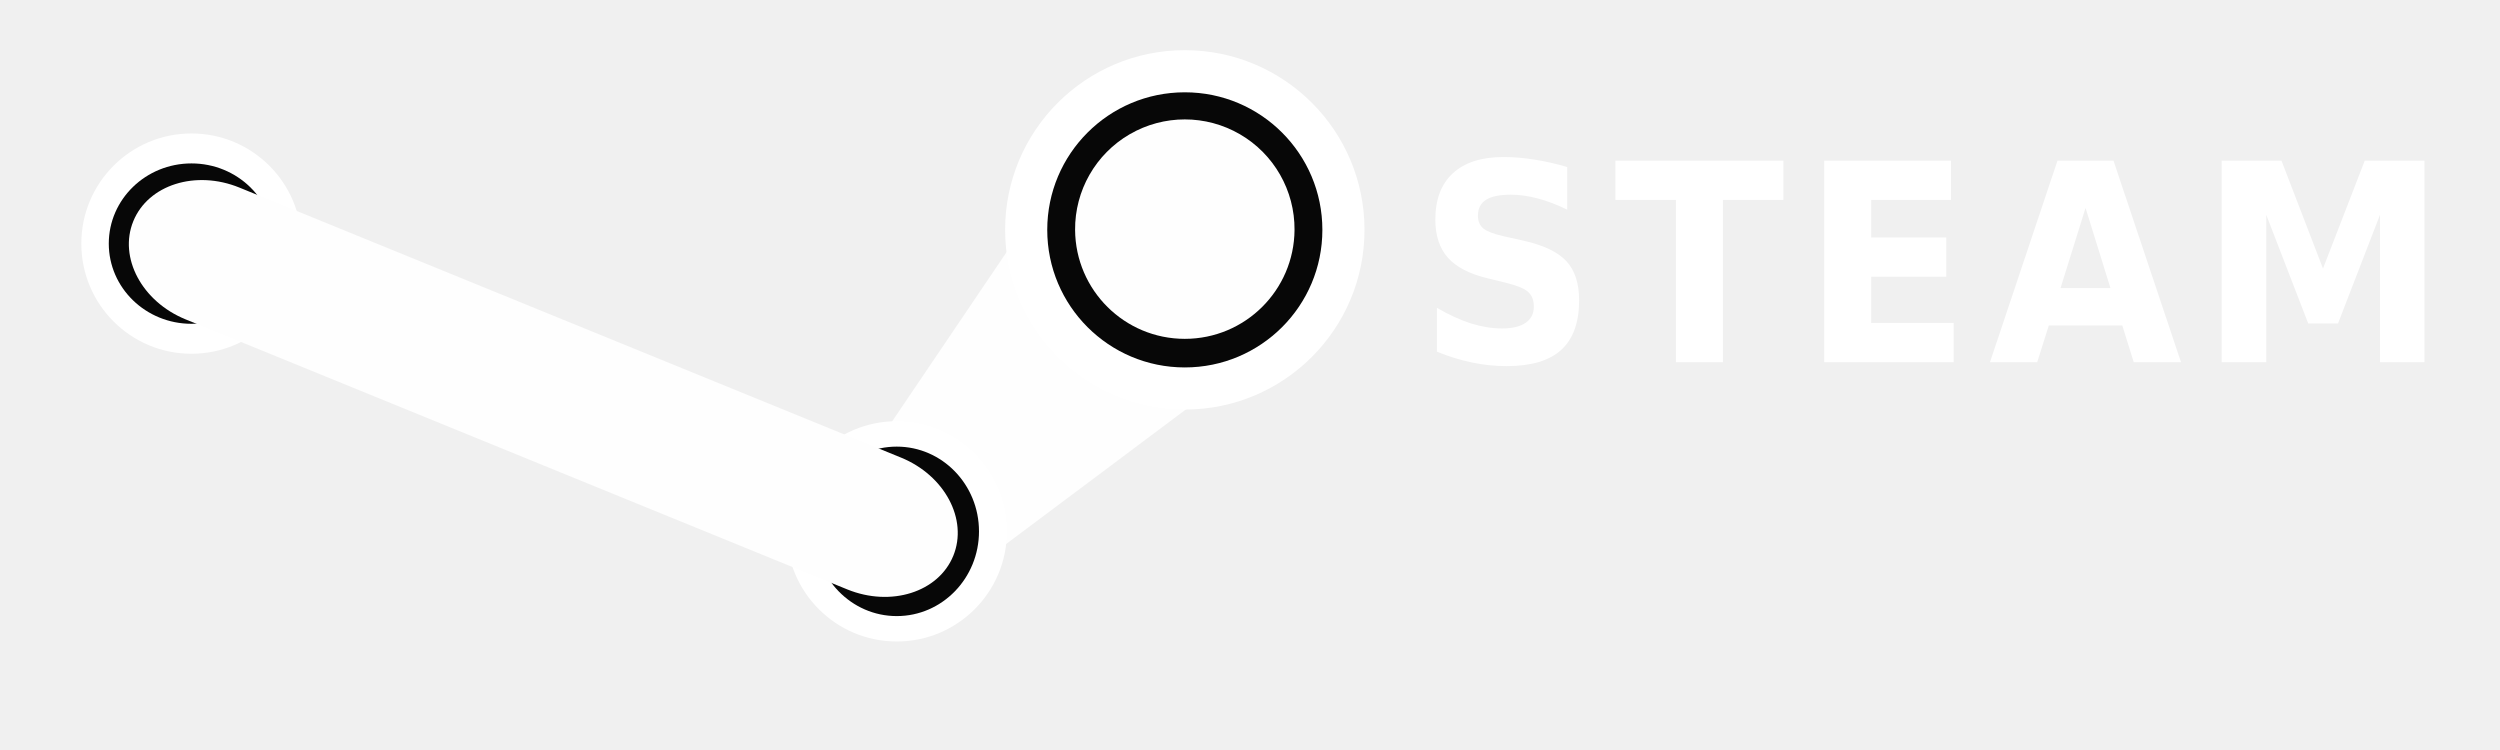
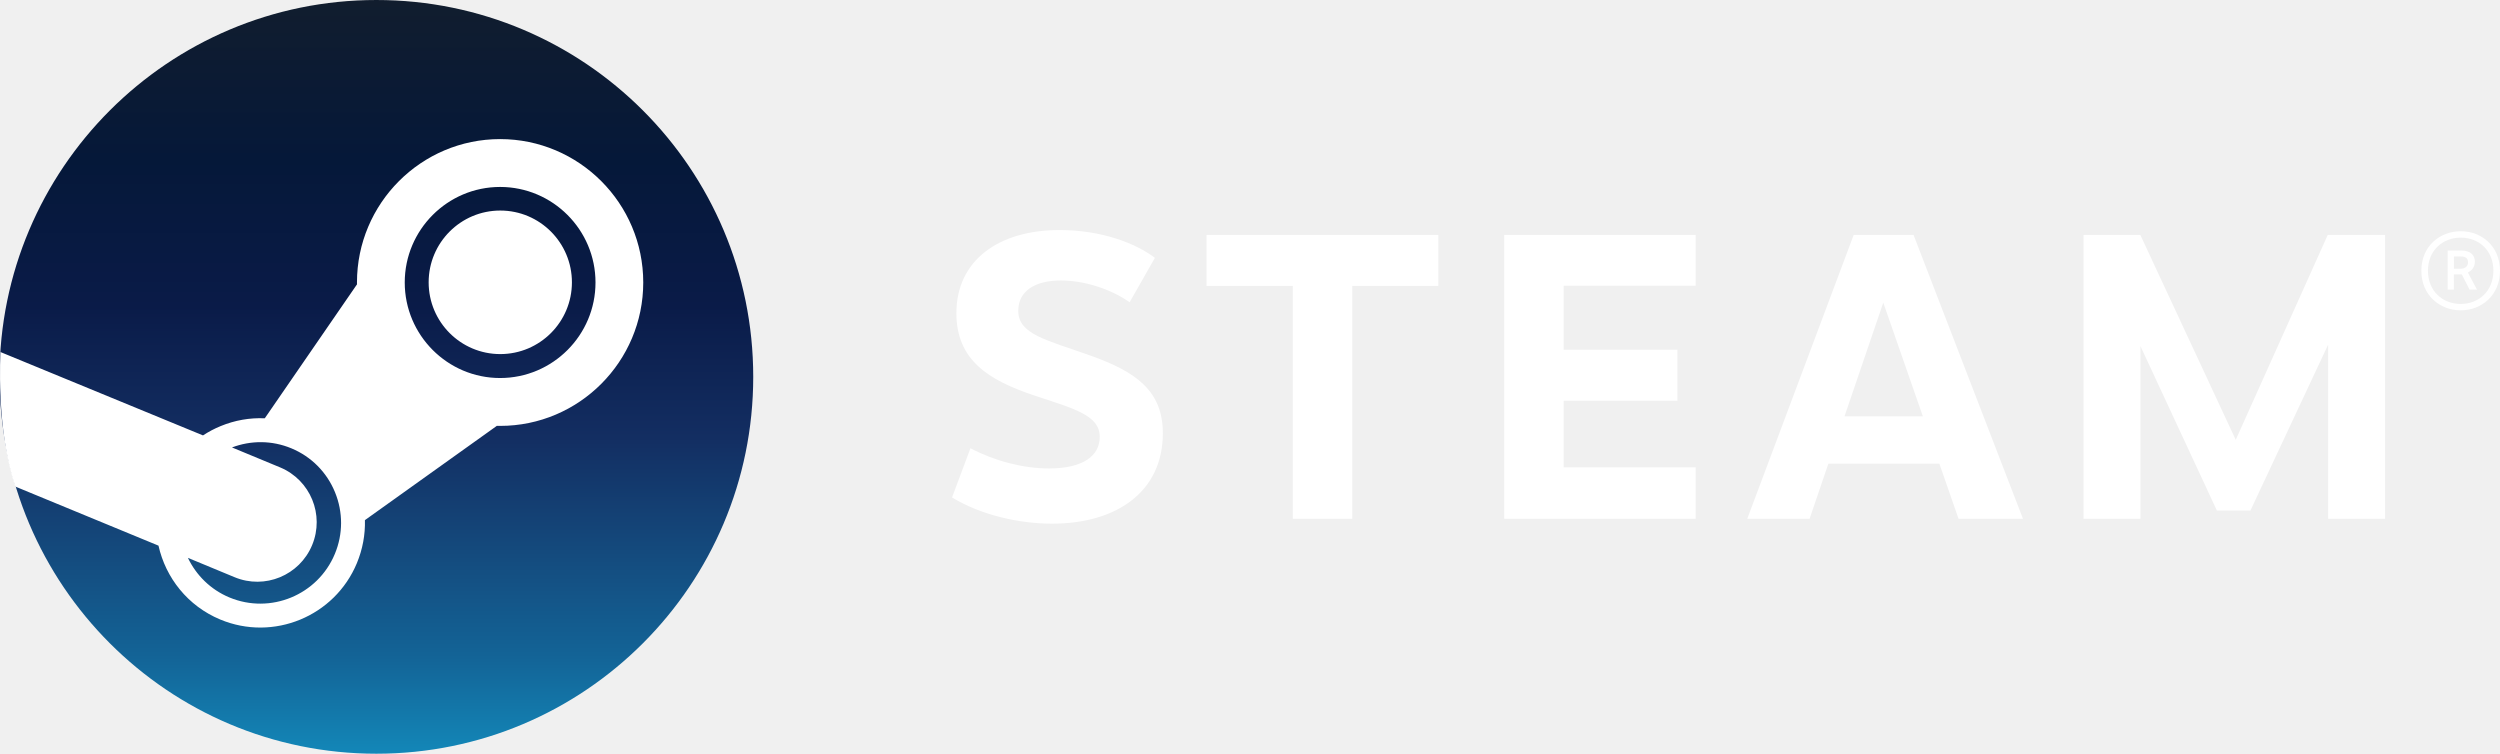
- <svg xmlns="http://www.w3.org/2000/svg" width="400" height="120">
-   <path d="m163.3 37.019-23.008 34.023 18.847 17.378 39.897-29.861-35.736-21.54Z" style="fill:#fefefe;fill-opacity:1;fill-rule:evenodd;stroke:none" />
-   <g transform="matrix(.97293 0 0 .97293 3.418 1.244)">
-     <circle r="29.55" cy="36.524" cx="191.331" style="opacity:1;fill:#fff;fill-opacity:1;stroke:none;stroke-width:.2;stroke-miterlimit:4;stroke-dasharray:none;stroke-opacity:1" />
-     <path style="opacity:1;fill:#070707;fill-opacity:1;fill-rule:evenodd;stroke:none;stroke-width:7.533;stroke-linecap:round;stroke-linejoin:bevel;stroke-miterlimit:4;stroke-dasharray:none;stroke-dashoffset:0;stroke-opacity:1" d="M213.954 36.524a22.623 22.623 0 1 1-45.246 0 22.623 22.623 0 1 1 45.246 0z" />
-     <path style="fill:#fefefe;fill-opacity:1;fill-rule:evenodd;stroke:none" d="M209.375 36.536a18.044 18.044 0 0 1-36.087 0 18.044 18.044 0 1 1 36.087 0z" />
+ <svg xmlns="http://www.w3.org/2000/svg" xmlns:xlink="http://www.w3.org/1999/xlink" width="468.052mm" height="141.111mm" viewBox="0 0 468.052 141.111" version="1.1" id="svg1" xml:space="preserve">
+   <defs id="defs1">
+     <linearGradient gradientUnits="userSpaceOnUse" y1="0" gradientTransform="matrix(0.6053001,0,0,0.6059541,-0.09071156,0)" y2="232.875" x1="116.689" x2="116.689" id="a">
+       <stop offset="0" stop-color="#111D2E" id="stop1" />
+       <stop offset=".212" stop-color="#051839" id="stop2" />
+       <stop offset=".407" stop-color="#0A1B48" id="stop3" />
+       <stop offset=".581" stop-color="#132E62" id="stop4" />
+       <stop offset=".738" stop-color="#144B7E" id="stop5" />
+       <stop offset=".873" stop-color="#136497" id="stop6" />
+       <stop offset="1" stop-color="#1387B8" id="stop7" />
+     </linearGradient>
+     <linearGradient xlink:href="#a" id="linearGradient27" x1="39.334" y1="-202.935" x2="39.334" y2="-61.825" gradientUnits="userSpaceOnUse" gradientTransform="translate(31.13184,202.9365)" />
+   </defs>
+   <g id="g25">
+     <path d="m 216.219,48.275 -4.727,8.31 c -3.641,-2.544 -8.576,-4.075 -12.884,-4.075 -4.924,0 -7.97,2.038 -7.97,5.689 0,4.436 5.412,5.468 13.455,8.354 8.646,3.058 13.616,6.651 13.616,14.57 0,10.835 -8.52,16.919 -20.766,16.919 -5.968,0 -13.168,-1.541 -18.702,-4.908 l 3.448,-9.213 c 4.496,2.375 9.874,3.783 14.669,3.783 6.463,0 9.535,-2.385 9.535,-5.909 0,-4.034 -4.684,-5.246 -12.246,-7.75 -8.618,-2.877 -14.589,-6.653 -14.589,-15.417 0,-9.884 7.916,-15.56 19.305,-15.56 7.938,0 14.318,2.515 17.857,5.206" id="path17" style="fill:#ffffff;fill-opacity:1;stroke-width:1.595" />
+     <path d="M 242.043,97.131 V 53.527 h -16.157 v -9.547 h 43.397 v 9.547 h -16.109 v 43.605 z" id="path18" style="fill:#ffffff;fill-opacity:1;stroke-width:1.595" />
+     <path d="m 314.05,65.475 v 9.547 H 292.748 V 87.496 h 24.715 v 9.635 H 281.62 V 43.979 h 35.843 v 9.519 h -24.715 v 11.977 z" id="path19" style="fill:#ffffff;fill-opacity:1;stroke-width:1.595" />
+     <path d="m 342.308,86.812 -3.518,10.321 h -11.669 l 19.929,-53.152 h 11.205 l 20.492,53.15 h -12.063 l -3.595,-10.321 h -20.781 z m 10.281,-30.153 -7.259,21.282 h 14.667 z" id="path20" style="fill:#ffffff;fill-opacity:1;stroke-width:1.595" />
+     <path d="M 415.046,95.583 400.736,64.802 V 97.131 H 390.077 V 43.979 h 10.635 l 17.863,38.368 17.229,-38.368 h 10.728 V 97.131 H 435.875 V 64.524 l -14.546,31.059 z" id="path21" style="fill:#ffffff;fill-opacity:1;stroke-width:1.595" />
+     <path d="m 468.052,50.685 c 0,4.568 -3.423,7.415 -7.351,7.415 -3.943,0 -7.373,-2.847 -7.373,-7.415 0,-4.566 3.431,-7.394 7.373,-7.394 3.93,0 7.351,2.828 7.351,7.394 m -13.489,0 c 0,3.822 2.753,6.222 6.137,6.222 3.372,0 6.113,-2.4 6.113,-6.222 0,-3.833 -2.742,-6.196 -6.113,-6.196 -3.375,0 -6.137,2.392 -6.137,6.196 m 6.239,-3.778 c 1.906,0 2.547,1.008 2.547,2.097 0,0.998 -0.592,1.668 -1.313,2.01 l 1.708,3.201 h -1.399 l -1.44,-2.837 h -1.485 v 2.837 H 458.257 v -7.308 z m -1.37,3.401 h 1.298 c 0.841,0 1.337,-0.528 1.337,-1.191 0,-0.67 -0.356,-1.101 -1.34,-1.101 h -1.297 v 2.292 z" id="path22" style="fill:#ffffff;fill-opacity:1;stroke-width:1.595" />
  </g>
-   <path style="fill:#fff;fill-opacity:1;fill-rule:evenodd;stroke:none;stroke-width:5.538;stroke-linecap:round;stroke-linejoin:bevel;stroke-miterlimit:4;stroke-dasharray:none;stroke-dashoffset:0;stroke-opacity:1" d="M161.105 85.016a17.623 17.623 0 1 1-35.246 0 17.623 17.623 0 1 1 35.246 0z" />
-   <path style="fill:#070707;fill-opacity:1;fill-rule:evenodd;stroke:none;stroke-width:5.538;stroke-linecap:round;stroke-linejoin:bevel;stroke-miterlimit:4;stroke-dasharray:none;stroke-dashoffset:0;stroke-opacity:1" d="M156.64 85.016a13.157 13.557 0 0 1-26.316 0 13.157 13.557 0 1 1 26.315 0z" />
-   <path style="fill:#fff;fill-opacity:1;fill-rule:evenodd;stroke:none;stroke-width:5.538;stroke-linecap:round;stroke-linejoin:bevel;stroke-miterlimit:4;stroke-dasharray:none;stroke-dashoffset:0;stroke-opacity:1;color:#000;clip-rule:nonzero;display:inline;overflow:visible;visibility:visible;opacity:1;isolation:auto;mix-blend-mode:normal;color-interpolation:sRGB;color-interpolation-filters:linearRGB;solid-color:#000;solid-opacity:1;filter-blend-mode:normal;filter-gaussianBlur-deviation:0;color-rendering:auto;image-rendering:auto;shape-rendering:auto;text-rendering:auto;enable-background:accumulate" d="M48.259 38.977a17.623 17.623 0 1 1-35.247 0 17.623 17.623 0 1 1 35.247 0z" />
-   <path d="M43.866 38.977a13.23 12.83 0 1 1-26.461 0 13.23 12.83 0 1 1 26.46 0z" style="color:#000;clip-rule:nonzero;display:inline;overflow:visible;visibility:visible;opacity:1;isolation:auto;mix-blend-mode:normal;color-interpolation:sRGB;color-interpolation-filters:linearRGB;solid-color:#000;solid-opacity:1;fill:#070707;fill-opacity:1;fill-rule:evenodd;stroke:none;stroke-width:5.538;stroke-linecap:round;stroke-linejoin:bevel;stroke-miterlimit:4;stroke-dasharray:none;stroke-dashoffset:0;stroke-opacity:1;color-rendering:auto;image-rendering:auto;shape-rendering:auto;text-rendering:auto;enable-background:accumulate" />
-   <rect width="141.701" height="22.776" rx="13.681" x="33.12" y="13.314" transform="rotate(22.201)" style="fill:#fefefe;fill-opacity:1;fill-rule:evenodd;stroke:none" />
-   <path d="M250.747 26.723v6.824q-2.403-1.187-4.688-1.792-2.285-.605-4.316-.605-2.696 0-3.985.82-1.289.822-1.289 2.55 0 1.295.86 2.03.879.712 3.164 1.23l3.203.713q4.863 1.08 6.914 3.283 2.05 2.203 2.05 6.263 0 5.335-2.87 7.948-2.852 2.592-8.73 2.592-2.774 0-5.567-.584-2.793-.583-5.586-1.727v-7.02q2.793 1.642 5.39 2.484 2.618.821 5.04.821 2.46 0 3.769-.907 1.309-.907 1.309-2.592 0-1.512-.899-2.332-.879-.82-3.535-1.469l-2.91-.713q-4.375-1.036-6.406-3.304-2.012-2.268-2.012-6.112 0-4.816 2.812-7.408 2.813-2.591 8.086-2.591 2.403 0 4.942.41 2.539.389 5.254 1.188zM258.465 25.708h26.875v6.284h-9.668v25.96h-7.52v-25.96h-9.687v-6.284zM291.867 25.708h20.293v6.284h-12.773v6.005h12.012v6.284h-12.012v7.387h13.203v6.284h-20.723V25.708zM339.567 52.078h-11.758l-1.856 5.874h-7.558l10.8-32.244h8.965l10.801 32.244h-7.559l-1.835-5.874zm-9.883-5.983h7.988l-3.984-12.828-4.004 12.828zM355.469 25.708h9.57l6.64 17.256 6.68-17.256h9.551v32.244h-7.11V34.368l-6.718 17.386h-4.766l-6.718-17.386v23.584h-7.13V25.708z" style="font-style:normal;font-variant:normal;font-weight:700;font-stretch:normal;font-size:medium;line-height:125%;font-family:sans-serif;-inkscape-font-specification:'sans-serif Bold';letter-spacing:2.797px;word-spacing:0;fill:#fff;fill-opacity:1;stroke:none;stroke-width:1px;stroke-linecap:butt;stroke-linejoin:miter;stroke-opacity:1" />
+   <g id="g26">
+     <circle style="display:inline;fill:url(#linearGradient27);stroke:none;stroke-width:1.323;stroke-linecap:square;stroke-linejoin:round;stroke-miterlimit:5;stroke-opacity:1;paint-order:fill markers stroke" id="path26" cx="70.466" cy="70.556" r="70.555" />
+     <path d="m 66.831,52.885 c 0,0.119 0,0.237 0.006,0.349 l -17.265,25.08 c -2.797,-0.127 -5.603,0.363 -8.264,1.46 a 19.197,19.197 0 0 0 -3.304,1.744 L 0.092,65.91 c 0,0 -0.877,14.432 2.779,25.188 l 26.801,11.059 c 1.346,6.014 5.471,11.289 11.558,13.826 9.958,4.161 21.44,-0.581 25.583,-10.544 1.078,-2.604 1.581,-5.336 1.508,-8.061 l 24.704,-17.654 c 0.2,0.006 0.406,0.012 0.606,0.012 14.783,0 26.799,-12.052 26.799,-26.852 0,-14.802 -12.016,-26.843 -26.799,-26.843 -14.777,0 -26.799,12.041 -26.799,26.843 z m -4.142,50.823 c -3.206,7.698 -12.052,11.349 -19.741,8.146 -3.547,-1.478 -6.225,-4.185 -7.77,-7.413 l 8.724,3.616 c 5.67,2.362 12.176,-0.327 14.533,-5.996 2.364,-5.675 -0.318,-12.191 -5.985,-14.553 l -9.018,-3.737 c 3.479,-1.32 7.435,-1.369 11.131,0.17 3.726,1.55 6.618,4.47 8.15,8.2 1.532,3.731 1.526,7.849 -0.024,11.567 M 93.63,70.774 c -9.841,0 -17.854,-8.025 -17.854,-17.889 0,-9.857 8.012,-17.884 17.854,-17.884 9.847,0 17.86,8.027 17.86,17.884 0,9.864 -8.012,17.889 -17.86,17.889 M 80.252,52.857 c 0,-7.421 6.008,-13.439 13.409,-13.439 7.407,0 13.415,6.019 13.415,13.439 0,7.421 -6.008,13.435 -13.415,13.435 -7.401,0 -13.409,-6.013 -13.409,-13.435 z" fill="#ffffff" id="path8" style="display:inline;stroke-width:0.606" />
+   </g>
</svg>
